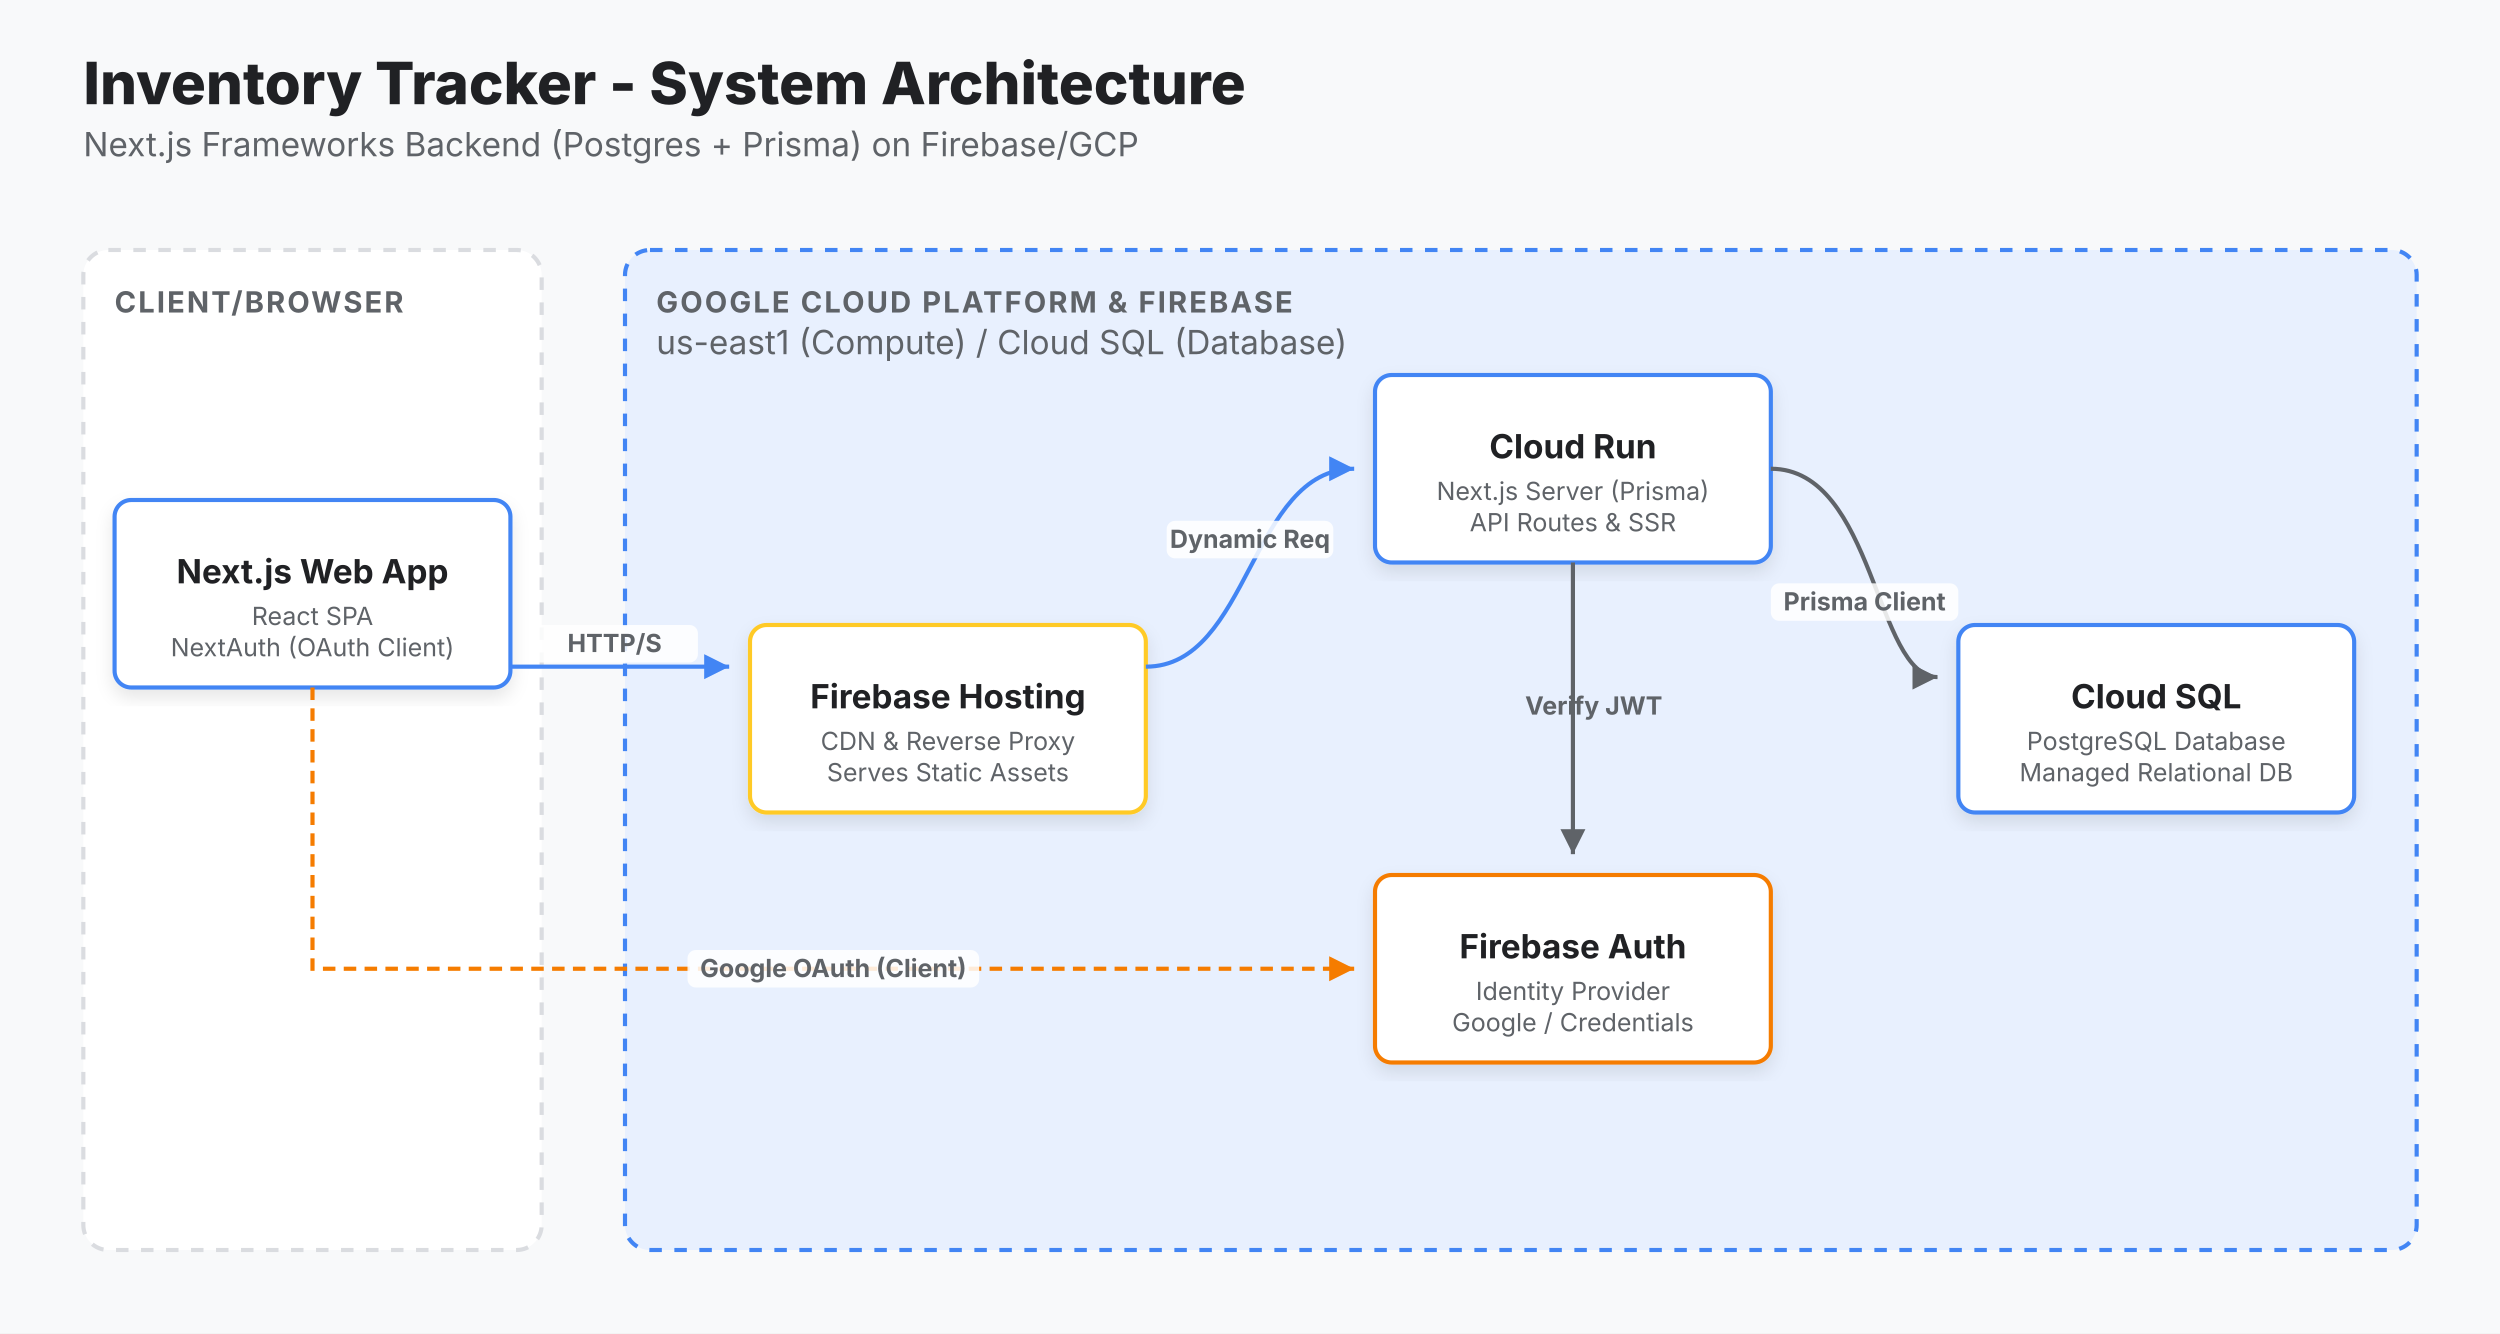
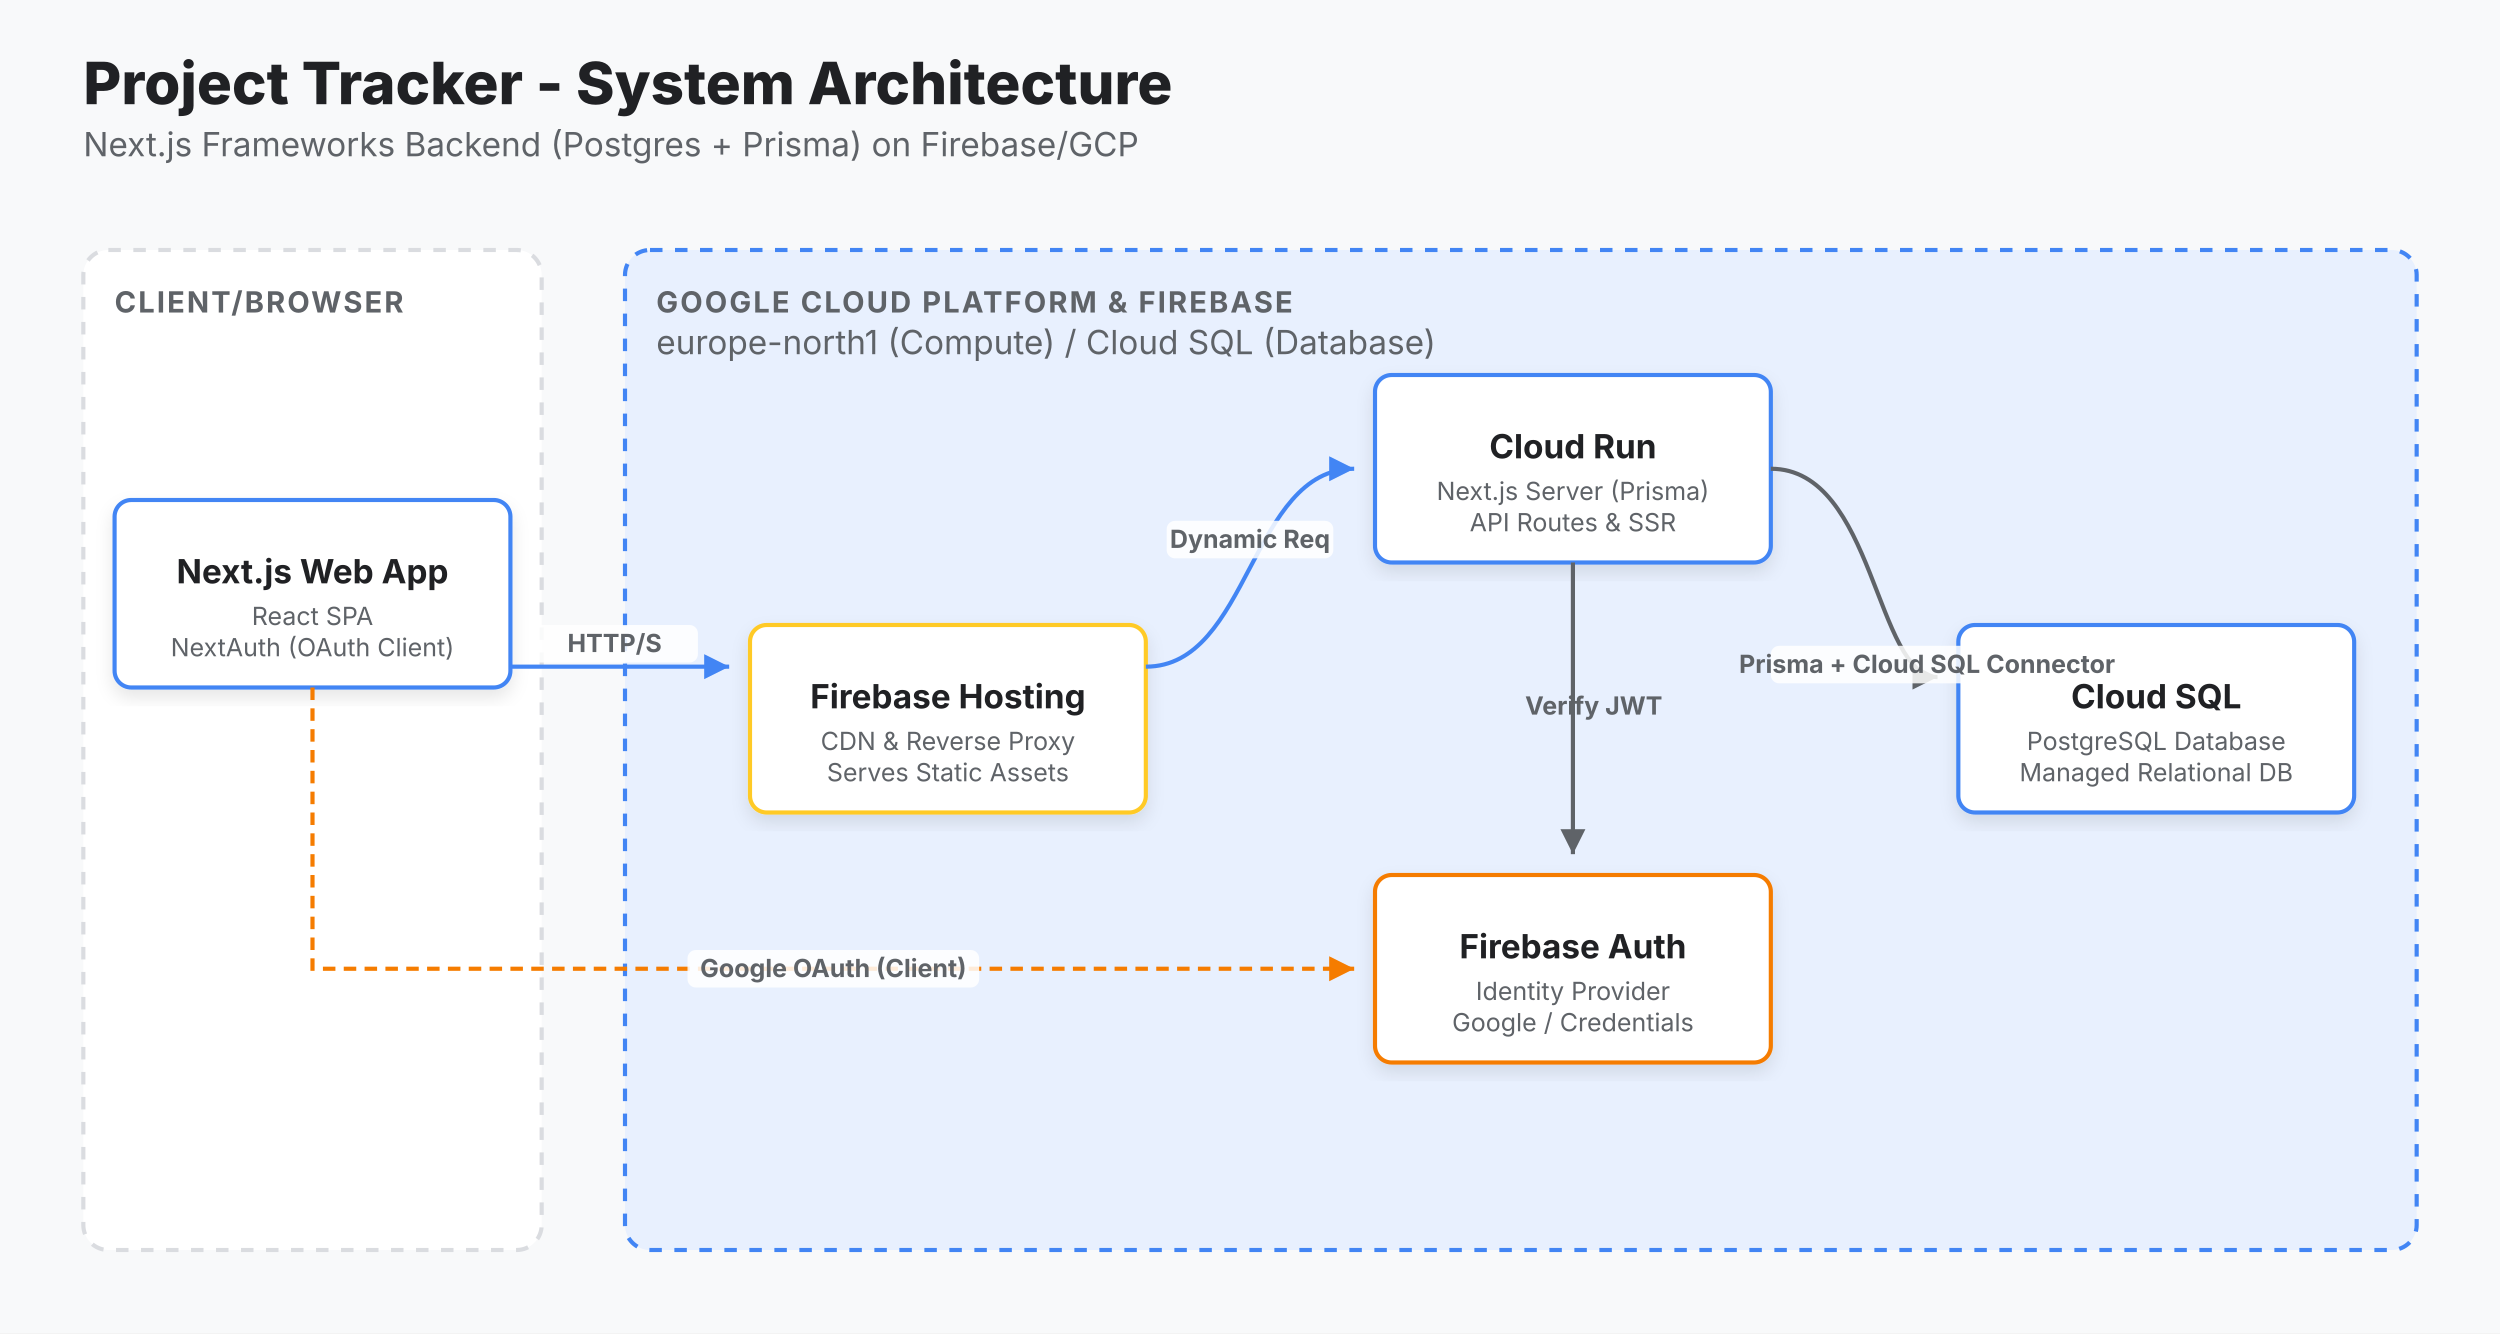
<svg xmlns="http://www.w3.org/2000/svg" viewBox="0 0 1200 640" width="100%" height="100%">
  <defs>
    <filter id="shadow" x="-10%" y="-10%" width="120%" height="120%">
      <feDropShadow dx="0" dy="4" stdDeviation="4" flood-color="#000" flood-opacity="0.1" />
    </filter>
    <marker id="arrow" viewBox="0 0 10 10" refX="10" refY="5" markerWidth="6" markerHeight="6" orient="auto-start-reverse">
      <path d="M 0 0 L 10 5 L 0 10 z" fill="#5F6368" />
    </marker>
    <marker id="arrow-blue" viewBox="0 0 10 10" refX="10" refY="5" markerWidth="6" markerHeight="6" orient="auto-start-reverse">
      <path d="M 0 0 L 10 5 L 0 10 z" fill="#4285F4" />
    </marker>
    <marker id="arrow-orange" viewBox="0 0 10 10" refX="10" refY="5" markerWidth="6" markerHeight="6" orient="auto-start-reverse">
      <path d="M 0 0 L 10 5 L 0 10 z" fill="#F57C00" />
    </marker>
    <style>
      .bg { fill: #F8F9FA; }
      .zone-bg-gcp { fill: #E8F0FE; stroke: #4285F4; stroke-width: 2; stroke-dasharray: 6 6; rx: 12px; }
      .zone-bg-client { fill: #FFFFFF; stroke: #DADCE0; stroke-width: 2; stroke-dasharray: 6 6; rx: 12px; }
      .zone-text { font-family: -apple-system, sans-serif; font-size: 14px; font-weight: bold; fill: #5F6368; letter-spacing: 1px; }
      
      .title { font-family: -apple-system, sans-serif; font-size: 28px; font-weight: 800; fill: #202124; }
      .subtitle { font-family: -apple-system, sans-serif; font-size: 16px; font-weight: 400; fill: #5F6368; }
      
      .card { fill: #FFFFFF; stroke: #DADCE0; stroke-width: 1px; rx: 8px; filter: url(#shadow); }
      .card-header { fill: #202124; font-family: -apple-system, sans-serif; font-size: 16px; font-weight: bold; text-anchor: middle;}
      .card-sub { fill: #5F6368; font-family: -apple-system, sans-serif; font-size: 12px; text-anchor: middle;}
      
      .conn { fill: none; stroke: #5F6368; stroke-width: 2px; marker-end: url(#arrow); }
      .conn-blue { fill: none; stroke: #4285F4; stroke-width: 2px; marker-end: url(#arrow-blue); }
      .conn-orange { fill: none; stroke: #F57C00; stroke-width: 2px; stroke-dasharray: 6 4; marker-end: url(#arrow-orange); }
      
      .label-bg { fill: #FFFFFF; opacity: 0.85; rx: 4px; }
      .label-text { font-family: -apple-system, sans-serif; font-size: 12px; font-weight: bold; fill: #5F6368; text-anchor: middle; }
    </style>
  </defs>
  <rect width="100%" height="100%" class="bg" />
-   <text x="40" y="50" class="title">Inventory Tracker - System Architecture</text>
+   <text x="40" y="50" class="title">Project Tracker - System Architecture</text>
  <text x="40" y="75" class="subtitle">Next.js Frameworks Backend (Postgres + Prisma) on Firebase/GCP</text>
  <rect x="40" y="120" width="220" height="480" class="zone-bg-client" />
  <text x="55" y="150" class="zone-text">CLIENT/BROWSER</text>
  <rect x="300" y="120" width="860" height="480" class="zone-bg-gcp" />
  <text x="315" y="150" class="zone-text" fill="#1A73E8">GOOGLE CLOUD PLATFORM &amp; FIREBASE</text>
-   <text x="315" y="170" class="subtitle" font-size="12">us-east1 (Compute) / Cloud SQL (Database)</text>
+   <text x="315" y="170" class="subtitle" font-size="12">europe-north1 (Compute) / Cloud SQL (Database)</text>
  <rect x="55" y="240" width="190" height="90" class="card" style="stroke: #4285F4; stroke-width: 2px;" />
  <text x="150" y="280" class="card-header">Next.js Web App</text>
  <text x="150" y="300" class="card-sub">React SPA</text>
  <text x="150" y="315" class="card-sub">NextAuth (OAuth Client)</text>
  <rect x="360" y="300" width="190" height="90" class="card" style="stroke: #FFCA28; stroke-width: 2px;" />
  <text x="455" y="340" class="card-header">Firebase Hosting</text>
  <text x="455" y="360" class="card-sub">CDN &amp; Reverse Proxy</text>
  <text x="455" y="375" class="card-sub">Serves Static Assets</text>
  <rect x="660" y="180" width="190" height="90" class="card" style="stroke: #4285F4; stroke-width: 2px;" />
  <text x="755" y="220" class="card-header">Cloud Run</text>
  <text x="755" y="240" class="card-sub">Next.js Server (Prisma)</text>
  <text x="755" y="255" class="card-sub">API Routes &amp; SSR</text>
  <rect x="660" y="420" width="190" height="90" class="card" style="stroke: #F57C00; stroke-width: 2px;" />
  <text x="755" y="460" class="card-header">Firebase Auth</text>
  <text x="755" y="480" class="card-sub">Identity Provider</text>
  <text x="755" y="495" class="card-sub">Google / Credentials</text>
  <rect x="940" y="300" width="190" height="90" class="card" style="stroke: #4285F4; stroke-width: 2px;" />
  <text x="1035" y="340" class="card-header">Cloud SQL</text>
  <text x="1035" y="360" class="card-sub">PostgreSQL Database</text>
  <text x="1035" y="375" class="card-sub">Managed Relational DB</text>
  <path d="M 245 320 L 350 320" class="conn-blue" />
  <rect x="255" y="300" width="80" height="18" class="label-bg" />
  <text x="295" y="313" class="label-text" fill="#1A73E8">HTTP/S</text>
  <path d="M 550 320 C 600 320, 600 225, 650 225" class="conn-blue" />
  <rect x="560" y="250" width="80" height="18" class="label-bg" />
  <text x="600" y="263" class="label-text" fill="#1A73E8">Dynamic Req</text>
  <path d="M 150 330 L 150 465 L 650 465" class="conn-orange" />
  <rect x="330" y="456" width="140" height="18" class="label-bg" />
  <text x="400" y="469" class="label-text" fill="#F57C00">Google OAuth (Client)</text>
  <path d="M 850 225 C 900 225, 900 325, 930 325" class="conn" />
-   <rect x="850" y="280" width="90" height="18" class="label-bg" />
-   <text x="895" y="293" class="label-text">Prisma Client</text>
+   <rect x="850" y="310" width="150" height="18" class="label-bg" />
+   <text x="925" y="323" class="label-text">Prisma + Cloud SQL Connector</text>
  <path d="M 755 270 L 755 410" class="conn" />
  <text x="765" y="343" class="label-text" text-anchor="start">Verify JWT</text>
</svg>
